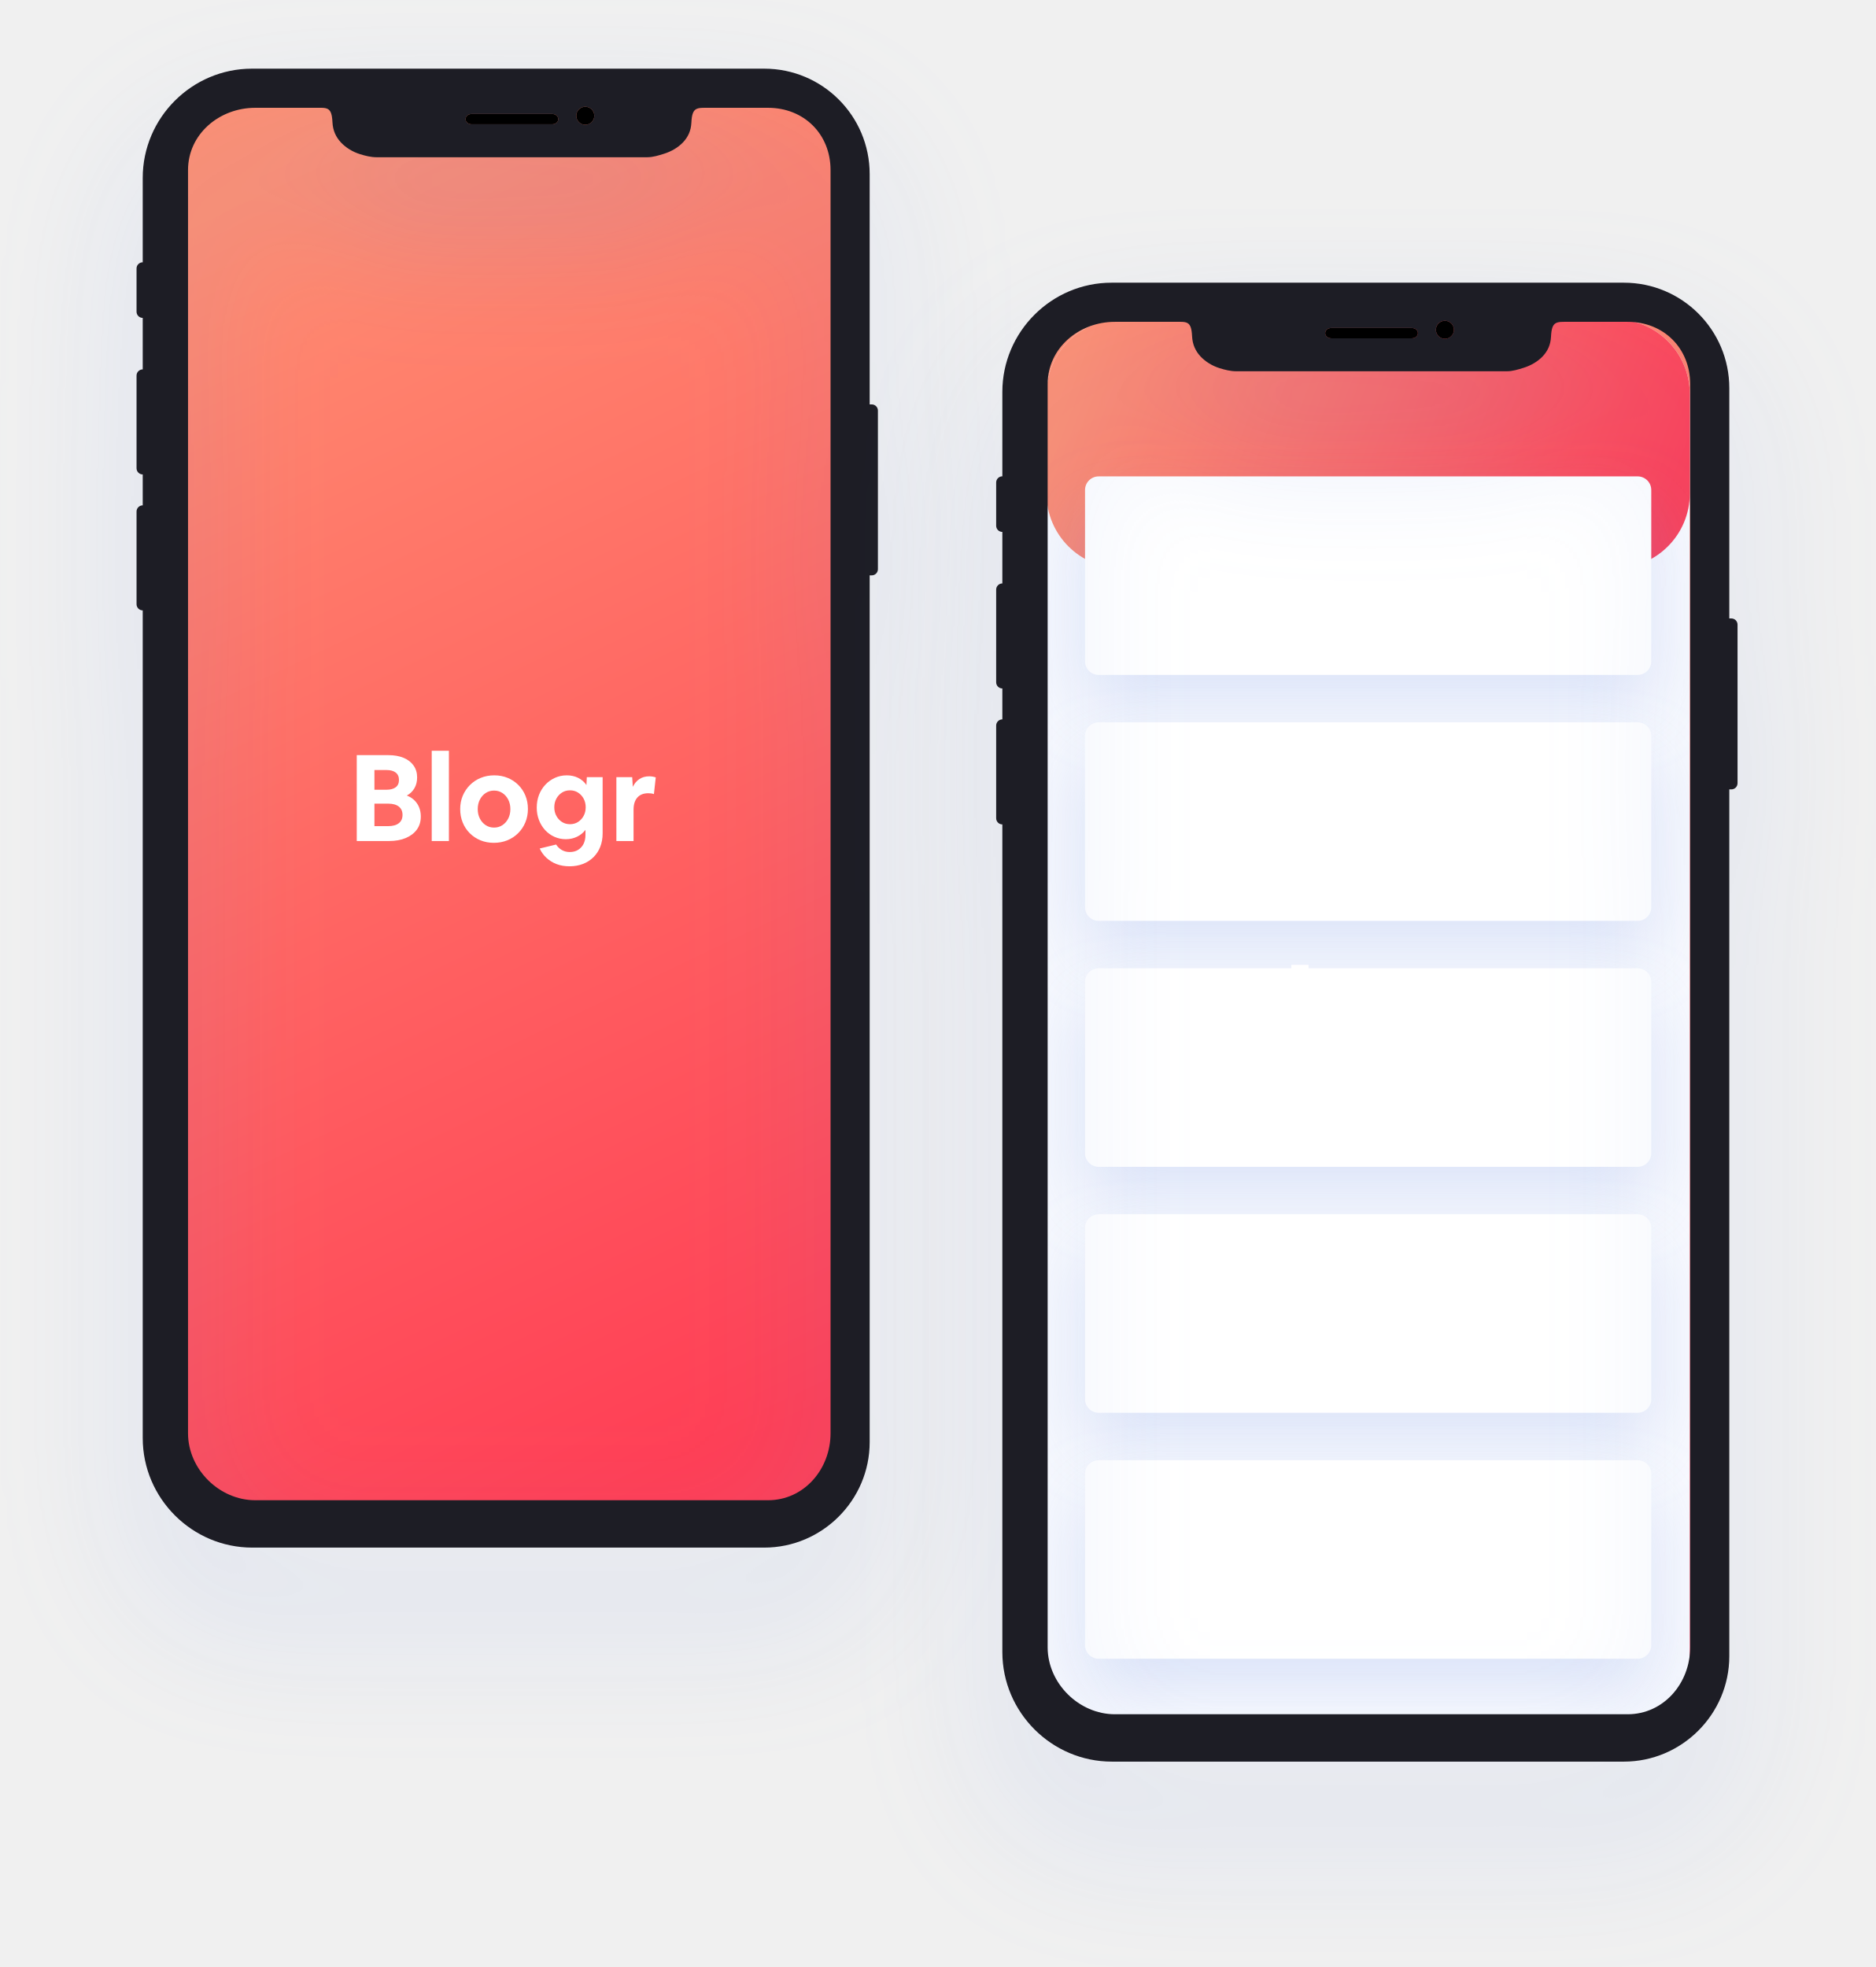
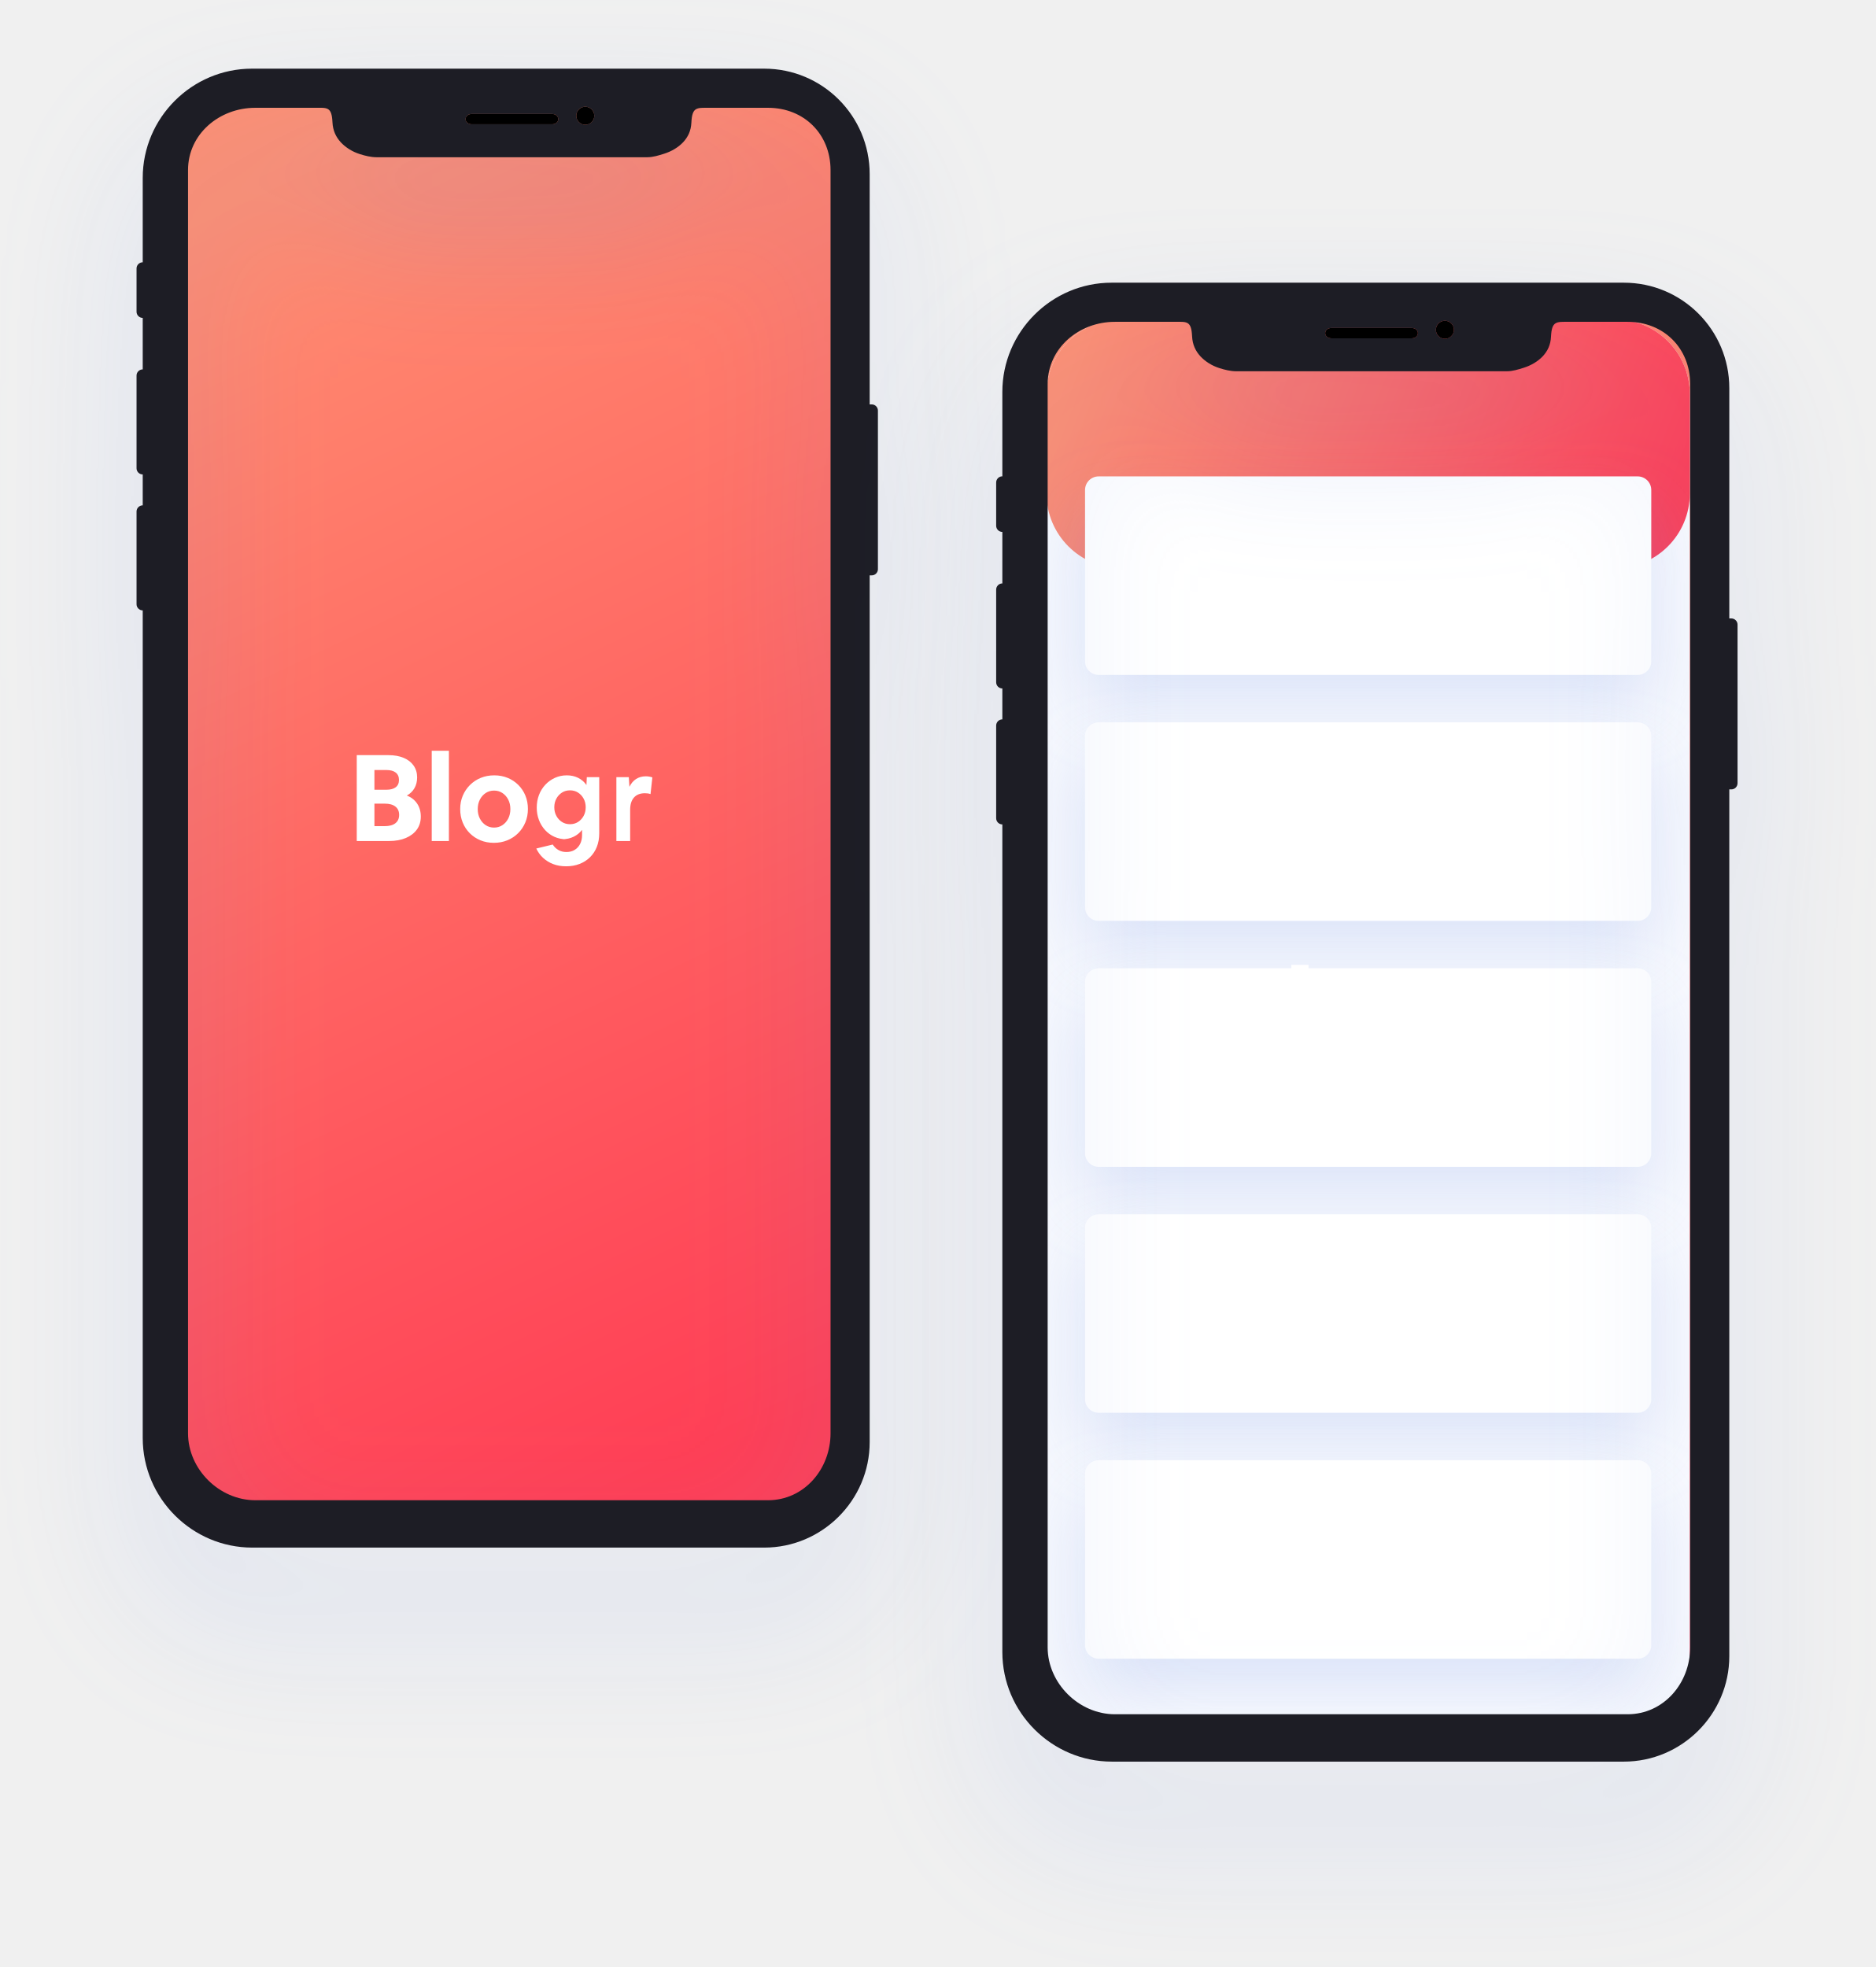
<svg xmlns="http://www.w3.org/2000/svg" xmlns:xlink="http://www.w3.org/1999/xlink" width="552" height="579">
  <defs>
    <filter x="-32.1%" y="-11.5%" width="164.2%" height="132.2%" filterUnits="objectBoundingBox" id="b">
      <feOffset dy="20" in="SourceAlpha" result="shadowOffsetOuter1" />
      <feGaussianBlur stdDeviation="20" in="shadowOffsetOuter1" result="shadowBlurOuter1" />
      <feColorMatrix values="0 0 0 0 0.422 0 0 0 0 0.554 0 0 0 0 0.894 0 0 0 0.243 0" in="shadowBlurOuter1" />
    </filter>
    <filter x="-21%" y="-42.8%" width="142%" height="219.8%" filterUnits="objectBoundingBox" id="e">
      <feOffset dy="10" in="SourceAlpha" result="shadowOffsetOuter1" />
      <feGaussianBlur stdDeviation="10" in="shadowOffsetOuter1" result="shadowBlurOuter1" />
      <feColorMatrix values="0 0 0 0 0.422 0 0 0 0 0.554 0 0 0 0 0.894 0 0 0 0.243 0" in="shadowBlurOuter1" />
    </filter>
    <filter x="-21%" y="-42.8%" width="142%" height="219.8%" filterUnits="objectBoundingBox" id="g">
      <feOffset dy="10" in="SourceAlpha" result="shadowOffsetOuter1" />
      <feGaussianBlur stdDeviation="10" in="shadowOffsetOuter1" result="shadowBlurOuter1" />
      <feColorMatrix values="0 0 0 0 0.422 0 0 0 0 0.554 0 0 0 0 0.894 0 0 0 0.243 0" in="shadowBlurOuter1" />
    </filter>
    <filter x="-21%" y="-42.8%" width="142%" height="219.8%" filterUnits="objectBoundingBox" id="i">
      <feOffset dy="10" in="SourceAlpha" result="shadowOffsetOuter1" />
      <feGaussianBlur stdDeviation="10" in="shadowOffsetOuter1" result="shadowBlurOuter1" />
      <feColorMatrix values="0 0 0 0 0.422 0 0 0 0 0.554 0 0 0 0 0.894 0 0 0 0.243 0" in="shadowBlurOuter1" />
    </filter>
    <filter x="-21%" y="-42.8%" width="142%" height="219.8%" filterUnits="objectBoundingBox" id="k">
      <feOffset dy="10" in="SourceAlpha" result="shadowOffsetOuter1" />
      <feGaussianBlur stdDeviation="10" in="shadowOffsetOuter1" result="shadowBlurOuter1" />
      <feColorMatrix values="0 0 0 0 0.422 0 0 0 0 0.554 0 0 0 0 0.894 0 0 0 0.243 0" in="shadowBlurOuter1" />
    </filter>
    <filter x="-21%" y="-42.8%" width="142%" height="219.8%" filterUnits="objectBoundingBox" id="m">
      <feOffset dy="10" in="SourceAlpha" result="shadowOffsetOuter1" />
      <feGaussianBlur stdDeviation="10" in="shadowOffsetOuter1" result="shadowBlurOuter1" />
      <feColorMatrix values="0 0 0 0 0.422 0 0 0 0 0.554 0 0 0 0 0.894 0 0 0 0.243 0" in="shadowBlurOuter1" />
    </filter>
    <filter x="-32.1%" y="-11.5%" width="164.2%" height="132.2%" filterUnits="objectBoundingBox" id="o">
      <feOffset dy="20" in="SourceAlpha" result="shadowOffsetOuter1" />
      <feGaussianBlur stdDeviation="20" in="shadowOffsetOuter1" result="shadowBlurOuter1" />
      <feColorMatrix values="0 0 0 0 0.422 0 0 0 0 0.554 0 0 0 0 0.894 0 0 0 0.243 0" in="shadowBlurOuter1" />
    </filter>
    <rect id="f" x="0" y="0" width="166.649" height="58.441" rx="4" />
    <rect id="h" x="0" y="72.397" width="166.649" height="58.441" rx="4" />
    <rect id="j" x="0" y="144.794" width="166.649" height="58.441" rx="4" />
    <rect id="l" x="0" y="217.192" width="166.649" height="58.441" rx="4" />
    <rect id="n" x="0" y="289.589" width="166.649" height="58.441" rx="4" />
    <linearGradient x1="38.371%" y1="0%" x2="61.629%" y2="100%" id="a">
      <stop stop-color="#FF8F71" offset="0%" />
      <stop stop-color="#FF3E55" offset="100%" />
    </linearGradient>
    <linearGradient x1="0%" y1="42.512%" x2="100%" y2="57.488%" id="d">
      <stop stop-color="#FF8F71" offset="0%" />
      <stop stop-color="#FF3E55" offset="100%" />
    </linearGradient>
    <path d="M204.442 401.894c0 10.587-7.815 19.708-18.398 19.708H35.126c-10.584 0-19.786-9.121-19.786-19.708V30.059c0-10.587 9.202-18.327 19.786-18.327h17.447c3.689 0 5.051-.422 5.275 4.255.116 2.43 1.007 4.318 2.435 5.881 1.426 1.534 3.39 2.794 5.646 3.501 1.531.48 3.236.914 4.861.914h79.751c1.626 0 3.33-.534 4.861-1.013 2.258-.707 4.22-1.887 5.647-3.392 1.428-1.535 2.319-3.344 2.434-5.773.223-4.676 1.587-4.373 5.276-4.373h17.285c10.583 0 18.398 7.74 18.398 18.327v371.835zM98.847 13.55h23.637c1.004 0 1.819.622 1.819 1.515 0 .893-.815 1.516-1.819 1.516H98.847c-1.005 0-1.818-.623-1.818-1.516s.813-1.515 1.818-1.515zm36.063.522a2.653 2.653 0 11-5.306 0 2.653 2.653 0 015.306 0zm81.048 84.968V31.254c0-17.144-13.893-31.042-31.032-31.042H34.148c-17.677 0-32.142 14.47-32.142 32.155v24.839a1.819 1.819 0 00-1.819 1.818v12.733a1.82 1.82 0 001.819 1.82v15.157a1.82 1.82 0 00-1.819 1.82v27.284a1.82 1.82 0 001.819 1.818v9.095a1.82 1.82 0 00-1.819 1.818v27.285a1.82 1.82 0 001.819 1.82V403.29c0 17.74 14.509 32.257 32.243 32.257h150.677c17.067 0 31.032-13.97 31.032-31.043v-255.14h.605a1.819 1.819 0 001.82-1.819v-46.685c0-1.005-.814-1.82-1.82-1.82h-.605z" id="c" />
    <path d="M204.442 401.894c0 10.587-7.815 19.708-18.398 19.708H35.126c-10.584 0-19.786-9.121-19.786-19.708V30.059c0-10.587 9.202-18.327 19.786-18.327h17.447c3.689 0 5.051-.422 5.275 4.255.116 2.43 1.007 4.318 2.435 5.881 1.426 1.534 3.39 2.794 5.646 3.501 1.531.48 3.236.914 4.861.914h79.751c1.626 0 3.33-.534 4.861-1.013 2.258-.707 4.22-1.887 5.647-3.392 1.428-1.535 2.319-3.344 2.434-5.773.223-4.676 1.587-4.373 5.276-4.373h17.285c10.583 0 18.398 7.74 18.398 18.327v371.835zM98.847 13.55h23.637c1.004 0 1.819.622 1.819 1.515 0 .893-.815 1.516-1.819 1.516H98.847c-1.005 0-1.818-.623-1.818-1.516s.813-1.515 1.818-1.515zm36.063.522a2.653 2.653 0 11-5.306 0 2.653 2.653 0 015.306 0zm81.048 84.968V31.254c0-17.144-13.893-31.042-31.032-31.042H34.148c-17.677 0-32.142 14.47-32.142 32.155v24.839a1.819 1.819 0 00-1.819 1.818v12.733a1.82 1.82 0 001.819 1.82v15.157a1.82 1.82 0 00-1.819 1.82v27.284a1.82 1.82 0 001.819 1.818v9.095a1.82 1.82 0 00-1.819 1.818v27.285a1.82 1.82 0 001.819 1.82V403.29c0 17.74 14.509 32.257 32.243 32.257h150.677c17.067 0 31.032-13.97 31.032-31.043v-255.14h.605a1.819 1.819 0 001.82-1.819v-46.685c0-1.005-.814-1.82-1.82-1.82h-.605z" id="p" />
  </defs>
  <g fill="none" fill-rule="evenodd">
    <g transform="translate(40 20)">
      <rect fill="url(#a)" x="8" y="5" width="204" height="423" rx="22" />
-       <path d="M65 227.56v-25.278h9.316c1.734 0 3.232.267 4.496.8 1.264.535 2.239 1.294 2.925 2.28.686.984 1.03 2.141 1.03 3.47 0 1.21-.266 2.273-.795 3.187a5.63 5.63 0 01-2.24 2.154c1.3.498 2.312 1.287 3.034 2.367s1.083 2.356 1.083 3.828c0 1.471-.385 2.74-1.155 3.809-.77 1.068-1.854 1.899-3.25 2.492s-3.045.89-4.947.89H65zm5.2-20.9v5.804h3.539c1.18 0 2.088-.243 2.726-.73.638-.487.957-1.205.957-2.154 0-.95-.32-1.673-.957-2.172-.638-.498-1.547-.747-2.726-.747h-3.54zm0 16.52h4.044c1.348 0 2.39-.285 3.124-.854.734-.57 1.101-1.389 1.101-2.457 0-1.068-.367-1.887-1.101-2.456-.735-.57-1.776-.855-3.124-.855H70.2v6.622zm16.863 4.38V201h5.056v26.56h-5.056zm18.272.533c-1.42 0-2.732-.249-3.936-.747a9.577 9.577 0 01-3.142-2.083 9.438 9.438 0 01-2.076-3.151c-.494-1.21-.74-2.528-.74-3.952s.252-2.735.758-3.934a9.78 9.78 0 012.112-3.15 9.594 9.594 0 013.178-2.101c1.216-.499 2.546-.748 3.99-.748 1.42 0 2.733.25 3.936.748a9.577 9.577 0 013.142 2.083 9.482 9.482 0 012.076 3.133c.494 1.198.74 2.51.74 3.934 0 1.424-.252 2.741-.758 3.951a9.73 9.73 0 01-2.112 3.169 9.594 9.594 0 01-3.178 2.1c-1.216.499-2.546.748-3.99.748zm.072-4.486c.915 0 1.733-.237 2.456-.712.722-.474 1.293-1.121 1.715-1.94.421-.819.632-1.75.632-2.795 0-1.044-.211-1.976-.632-2.795-.422-.818-.993-1.465-1.715-1.94-.723-.475-1.541-.712-2.456-.712s-1.733.237-2.455.712c-.723.475-1.294 1.122-1.716 1.94-.42.82-.632 1.75-.632 2.795s.211 1.976.632 2.795c.422.819.993 1.466 1.716 1.94.722.475 1.54.712 2.455.712zm21.124 3.418a8.081 8.081 0 01-3.376-.712 8.295 8.295 0 01-2.726-1.976 9.246 9.246 0 01-1.806-2.955c-.433-1.127-.65-2.344-.65-3.649 0-1.353.223-2.605.668-3.756a9.131 9.131 0 011.878-3.008 8.894 8.894 0 012.817-2.012c1.07-.486 2.232-.73 3.484-.73 1.228 0 2.335.244 3.322.73a6.447 6.447 0 012.456 2.118l.108-2.314h4.658v16.555c0 1.448-.234 2.765-.704 3.952a8.774 8.774 0 01-2.004 3.062 8.961 8.961 0 01-3.087 1.976c-1.192.463-2.51.694-3.954.694-1.42 0-2.697-.22-3.828-.659a9.174 9.174 0 01-2.961-1.833 8.656 8.656 0 01-1.986-2.742l4.839-1.174a4.737 4.737 0 001.679 1.62c.686.391 1.462.587 2.329.587.939 0 1.751-.208 2.437-.623a4.283 4.283 0 001.607-1.745c.385-.747.578-1.62.578-2.616v-1.531a6.795 6.795 0 01-2.474 2.011c-.999.487-2.1.73-3.304.73zm1.228-4.415c.89 0 1.68-.22 2.365-.658a4.816 4.816 0 001.643-1.78c.41-.748.614-1.596.614-2.546 0-.95-.204-1.798-.614-2.545a4.816 4.816 0 00-1.643-1.78c-.686-.44-1.474-.66-2.365-.66-.89 0-1.679.22-2.365.66a4.816 4.816 0 00-1.643 1.78c-.41.747-.614 1.596-.614 2.545 0 .95.205 1.798.614 2.546.41.747.957 1.34 1.643 1.78.686.439 1.474.658 2.365.658zm13.65 4.95V208.76h4.658l.18 2.848c.482-.996 1.132-1.762 1.95-2.296.819-.534 1.782-.801 2.89-.801.336 0 .673.03 1.01.089.337.06.638.137.903.231l-.542 4.914a3.86 3.86 0 00-.812-.196 6.647 6.647 0 00-.849-.054c-1.396 0-2.467.422-3.213 1.264-.747.843-1.12 2.035-1.12 3.578v9.221h-5.055z" fill="#FFF" fill-rule="nonzero" />
+       <path d="M65 227.56v-25.278h9.316c1.734 0 3.232.267 4.496.8 1.264.535 2.239 1.294 2.925 2.28.686.984 1.03 2.141 1.03 3.47 0 1.21-.266 2.273-.795 3.187a5.63 5.63 0 01-2.24 2.154c1.3.498 2.312 1.287 3.034 2.367s1.083 2.356 1.083 3.828c0 1.471-.385 2.74-1.155 3.809-.77 1.068-1.854 1.899-3.25 2.492s-3.045.89-4.947.89H65zm5.2-20.9v5.804h3.539c1.18 0 2.088-.243 2.726-.73.638-.487.957-1.205.957-2.154 0-.95-.32-1.673-.957-2.172-.638-.498-1.547-.747-2.726-.747h-3.54zm0 16.52h3.044c1.348 0 2.39-.285 3.124-.854.734-.57 1.101-1.389 1.101-2.457 0-1.068-.367-1.887-1.101-2.456-.735-.57-1.776-.855-3.124-.855H70.2v6.622zm16.863 4.38V201h5.056v26.56h-5.056zm18.272.533c-1.42 0-2.732-.249-3.936-.747a9.577 9.577 0 01-3.142-2.083 9.438 9.438 0 01-2.076-3.151c-.494-1.21-.74-2.528-.74-3.952s.252-2.735.758-3.934a9.78 9.78 0 012.112-3.15 9.594 9.594 0 013.178-2.101c1.216-.499 2.546-.748 3.99-.748 1.42 0 2.733.25 3.936.748a9.577 9.577 0 013.142 2.083 9.482 9.482 0 012.076 3.133c.494 1.198.74 2.51.74 3.934 0 1.424-.252 2.741-.758 3.951a9.73 9.73 0 01-2.112 3.169 9.594 9.594 0 01-3.178 2.1c-1.216.499-2.546.748-3.99.748zm.072-4.486c.915 0 1.733-.237 2.456-.712.722-.474 1.293-1.121 1.715-1.94.421-.819.632-1.75.632-2.795 0-1.044-.211-1.976-.632-2.795-.422-.818-.993-1.465-1.715-1.94-.723-.475-1.541-.712-2.456-.712s-1.733.237-2.455.712c-.723.475-1.294 1.122-1.716 1.94-.42.82-.632 1.75-.632 2.795s.211 1.976.632 2.795c.422.819.993 1.466 1.716 1.94.722.475 1.54.712 2.455.712zm21.124 3.418a8.081 8.081 0 01-3.376-.712 8.295 8.295 0 01-2.726-1.976 9.246 9.246 0 01-1.806-2.955c-.433-1.127-.65-2.344-.65-3.649 0-1.353.223-2.605.668-3.756a9.131 9.131 0 011.878-3.008 8.894 8.894 0 012.817-2.012c1.07-.486 2.232-.73 3.484-.73 1.228 0 2.335.244 3.322.73a6.447 6.447 0 012.456 2.118l.108-2.314h3.658v16.555c0 1.448-.234 2.765-.704 3.952a8.774 8.774 0 01-2.004 3.062 8.961 8.961 0 01-3.087 1.976c-1.192.463-2.51.694-3.954.694-1.42 0-2.697-.22-3.828-.659a9.174 9.174 0 01-2.961-1.833 8.656 8.656 0 01-1.986-2.742l4.839-1.174a4.737 4.737 0 001.679 1.62c.686.391 1.462.587 2.329.587.939 0 1.751-.208 2.437-.623a4.283 4.283 0 001.607-1.745c.385-.747.578-1.62.578-2.616v-1.531a6.795 6.795 0 01-2.474 2.011c-.999.487-2.1.73-3.304.73zm1.228-4.415c.89 0 1.68-.22 2.365-.658a4.816 4.816 0 001.643-1.78c.41-.748.614-1.596.614-2.546 0-.95-.204-1.798-.614-2.545a4.816 4.816 0 00-1.643-1.78c-.686-.44-1.474-.66-2.365-.66-.89 0-1.679.22-2.365.66a4.816 4.816 0 00-1.643 1.78c-.41.747-.614 1.596-.614 2.545 0 .95.205 1.798.614 2.546.41.747.957 1.34 1.643 1.78.686.439 1.474.658 2.365.658zm13.65 4.95V208.76h3.658l.18 2.848c.482-.996 1.132-1.762 1.95-2.296.819-.534 1.782-.801 2.89-.801.336 0 .673.03 1.01.089.337.06.638.137.903.231l-.542 4.914a3.86 3.86 0 00-.812-.196 6.647 6.647 0 00-.849-.054c-1.396 0-2.467.422-3.213 1.264-.747.843-1.12 2.035-1.12 3.578v9.221h-5.055z" fill="#FFF" fill-rule="nonzero" />
      <use fill="#000" filter="url(#b)" xlink:href="#c" />
      <use fill="#1D1D25" xlink:href="#c" />
      <path d="M122.484 13.55H98.847c-1.005 0-1.819.624-1.819 1.517 0 .892.814 1.515 1.82 1.515h23.636c1.005 0 1.82-.623 1.82-1.515 0-.893-.815-1.517-1.82-1.517M132.258 11.42a2.653 2.653 0 10.002 5.306 2.653 2.653 0 00-.002-5.306" fill="#000" />
    </g>
    <g transform="translate(293 83)">
      <rect fill="url(#a)" x="8" y="5" width="204" height="423" rx="22" />
      <rect fill="#FFF" x="15" y="11" width="189.335" height="414.321" rx="22" />
      <rect fill="url(#d)" x="15" y="11" width="189.335" height="73.269" rx="22" />
      <g transform="translate(26.343 57.23)">
        <use fill="#000" filter="url(#e)" xlink:href="#f" />
        <use fill="#FFF" xlink:href="#f" />
      </g>
      <g transform="translate(26.343 57.23)">
        <use fill="#000" filter="url(#g)" xlink:href="#h" />
        <use fill="#FFF" xlink:href="#h" />
      </g>
      <g transform="translate(26.343 57.23)">
        <use fill="#000" filter="url(#i)" xlink:href="#j" />
        <use fill="#FFF" xlink:href="#j" />
      </g>
      <g transform="translate(26.343 57.23)">
        <use fill="#000" filter="url(#k)" xlink:href="#l" />
        <use fill="#FFF" xlink:href="#l" />
      </g>
      <g transform="translate(26.343 57.23)">
        <use fill="#000" filter="url(#m)" xlink:href="#n" />
        <use fill="#FFF" xlink:href="#n" />
      </g>
-       <path d="M65 227.56v-25.278h9.316c1.734 0 3.232.267 4.496.8 1.264.535 2.239 1.294 2.925 2.28.686.984 1.03 2.141 1.03 3.47 0 1.21-.266 2.273-.795 3.187a5.63 5.63 0 01-2.24 2.154c1.3.498 2.312 1.287 3.034 2.367s1.083 2.356 1.083 3.828c0 1.471-.385 2.74-1.155 3.809-.77 1.068-1.854 1.899-3.25 2.492s-3.045.89-4.947.89H65zm5.2-20.9v5.804h3.539c1.18 0 2.088-.243 2.726-.73.638-.487.957-1.205.957-2.154 0-.95-.32-1.673-.957-2.172-.638-.498-1.547-.747-2.726-.747h-3.54zm0 16.52h4.044c1.348 0 2.39-.285 3.124-.854.734-.57 1.101-1.389 1.101-2.457 0-1.068-.367-1.887-1.101-2.456-.735-.57-1.776-.855-3.124-.855H70.2v6.622zm16.863 4.38V201h5.056v26.56h-5.056zm18.272.533c-1.42 0-2.732-.249-3.936-.747a9.577 9.577 0 01-3.142-2.083 9.438 9.438 0 01-2.076-3.151c-.494-1.21-.74-2.528-.74-3.952s.252-2.735.758-3.934a9.78 9.78 0 012.112-3.15 9.594 9.594 0 013.178-2.101c1.216-.499 2.546-.748 3.99-.748 1.42 0 2.733.25 3.936.748a9.577 9.577 0 013.142 2.083 9.482 9.482 0 012.076 3.133c.494 1.198.74 2.51.74 3.934 0 1.424-.252 2.741-.758 3.951a9.73 9.73 0 01-2.112 3.169 9.594 9.594 0 01-3.178 2.1c-1.216.499-2.546.748-3.99.748zm.072-4.486c.915 0 1.733-.237 2.456-.712.722-.474 1.293-1.121 1.715-1.94.421-.819.632-1.75.632-2.795 0-1.044-.211-1.976-.632-2.795-.422-.818-.993-1.465-1.715-1.94-.723-.475-1.541-.712-2.456-.712s-1.733.237-2.455.712c-.723.475-1.294 1.122-1.716 1.94-.42.82-.632 1.75-.632 2.795s.211 1.976.632 2.795c.422.819.993 1.466 1.716 1.94.722.475 1.54.712 2.455.712zm21.124 3.418a8.081 8.081 0 01-3.376-.712 8.295 8.295 0 01-2.726-1.976 9.246 9.246 0 01-1.806-2.955c-.433-1.127-.65-2.344-.65-3.649 0-1.353.223-2.605.668-3.756a9.131 9.131 0 011.878-3.008 8.894 8.894 0 012.817-2.012c1.07-.486 2.232-.73 3.484-.73 1.228 0 2.335.244 3.322.73a6.447 6.447 0 012.456 2.118l.108-2.314h4.658v16.555c0 1.448-.234 2.765-.704 3.952a8.774 8.774 0 01-2.004 3.062 8.961 8.961 0 01-3.087 1.976c-1.192.463-2.51.694-3.954.694-1.42 0-2.697-.22-3.828-.659a9.174 9.174 0 01-2.961-1.833 8.656 8.656 0 01-1.986-2.742l4.839-1.174a4.737 4.737 0 001.679 1.62c.686.391 1.462.587 2.329.587.939 0 1.751-.208 2.437-.623a4.283 4.283 0 001.607-1.745c.385-.747.578-1.62.578-2.616v-1.531a6.795 6.795 0 01-2.474 2.011c-.999.487-2.1.73-3.304.73zm1.228-4.415c.89 0 1.68-.22 2.365-.658a4.816 4.816 0 001.643-1.78c.41-.748.614-1.596.614-2.546 0-.95-.204-1.798-.614-2.545a4.816 4.816 0 00-1.643-1.78c-.686-.44-1.474-.66-2.365-.66-.89 0-1.679.22-2.365.66a4.816 4.816 0 00-1.643 1.78c-.41.747-.614 1.596-.614 2.545 0 .95.205 1.798.614 2.546.41.747.957 1.34 1.643 1.78.686.439 1.474.658 2.365.658zm13.65 4.95V208.76h4.658l.18 2.848c.482-.996 1.132-1.762 1.95-2.296.819-.534 1.782-.801 2.89-.801.336 0 .673.03 1.01.089.337.06.638.137.903.231l-.542 4.914a3.86 3.86 0 00-.812-.196 6.647 6.647 0 00-.849-.054c-1.396 0-2.467.422-3.213 1.264-.747.843-1.12 2.035-1.12 3.578v9.221h-5.055z" fill="#FFF" fill-rule="nonzero" />
+       <path d="M65 227.56v-25.278h9.316c1.734 0 3.232.267 4.496.8 1.264.535 2.239 1.294 2.925 2.28.686.984 1.03 2.141 1.03 3.47 0 1.21-.266 2.273-.795 3.187a5.63 5.63 0 01-2.24 2.154c1.3.498 2.312 1.287 3.034 2.367s1.083 2.356 1.083 3.828c0 1.471-.385 2.74-1.155 3.809-.77 1.068-1.854 1.899-3.25 2.492s-3.045.89-4.947.89H65zm5.2-20.9v5.804h3.539c1.18 0 2.088-.243 2.726-.73.638-.487.957-1.205.957-2.154 0-.95-.32-1.673-.957-2.172-.638-.498-1.547-.747-2.726-.747h-3.54zm0 16.52h3.044c1.348 0 2.39-.285 3.124-.854.734-.57 1.101-1.389 1.101-2.457 0-1.068-.367-1.887-1.101-2.456-.735-.57-1.776-.855-3.124-.855H70.2v6.622zm16.863 4.38V201h5.056v26.56h-5.056zm18.272.533c-1.42 0-2.732-.249-3.936-.747a9.577 9.577 0 01-3.142-2.083 9.438 9.438 0 01-2.076-3.151c-.494-1.21-.74-2.528-.74-3.952s.252-2.735.758-3.934a9.78 9.78 0 012.112-3.15 9.594 9.594 0 013.178-2.101c1.216-.499 2.546-.748 3.99-.748 1.42 0 2.733.25 3.936.748a9.577 9.577 0 013.142 2.083 9.482 9.482 0 012.076 3.133c.494 1.198.74 2.51.74 3.934 0 1.424-.252 2.741-.758 3.951a9.73 9.73 0 01-2.112 3.169 9.594 9.594 0 01-3.178 2.1c-1.216.499-2.546.748-3.99.748zm.072-4.486c.915 0 1.733-.237 2.456-.712.722-.474 1.293-1.121 1.715-1.94.421-.819.632-1.75.632-2.795 0-1.044-.211-1.976-.632-2.795-.422-.818-.993-1.465-1.715-1.94-.723-.475-1.541-.712-2.456-.712s-1.733.237-2.455.712c-.723.475-1.294 1.122-1.716 1.94-.42.82-.632 1.75-.632 2.795s.211 1.976.632 2.795c.422.819.993 1.466 1.716 1.94.722.475 1.54.712 2.455.712zm21.124 3.418a8.081 8.081 0 01-3.376-.712 8.295 8.295 0 01-2.726-1.976 9.246 9.246 0 01-1.806-2.955c-.433-1.127-.65-2.344-.65-3.649 0-1.353.223-2.605.668-3.756a9.131 9.131 0 011.878-3.008 8.894 8.894 0 012.817-2.012c1.07-.486 2.232-.73 3.484-.73 1.228 0 2.335.244 3.322.73a6.447 6.447 0 012.456 2.118l.108-2.314h3.658v16.555c0 1.448-.234 2.765-.704 3.952a8.774 8.774 0 01-2.004 3.062 8.961 8.961 0 01-3.087 1.976c-1.192.463-2.51.694-3.954.694-1.42 0-2.697-.22-3.828-.659a9.174 9.174 0 01-2.961-1.833 8.656 8.656 0 01-1.986-2.742l4.839-1.174a4.737 4.737 0 001.679 1.62c.686.391 1.462.587 2.329.587.939 0 1.751-.208 2.437-.623a4.283 4.283 0 001.607-1.745c.385-.747.578-1.62.578-2.616v-1.531a6.795 6.795 0 01-2.474 2.011c-.999.487-2.1.73-3.304.73zm1.228-4.415c.89 0 1.68-.22 2.365-.658a4.816 4.816 0 001.643-1.78c.41-.748.614-1.596.614-2.546 0-.95-.204-1.798-.614-2.545a4.816 4.816 0 00-1.643-1.78c-.686-.44-1.474-.66-2.365-.66-.89 0-1.679.22-2.365.66a4.816 4.816 0 00-1.643 1.78c-.41.747-.614 1.596-.614 2.545 0 .95.205 1.798.614 2.546.41.747.957 1.34 1.643 1.78.686.439 1.474.658 2.365.658zm13.65 4.95V208.76h3.658l.18 2.848c.482-.996 1.132-1.762 1.95-2.296.819-.534 1.782-.801 2.89-.801.336 0 .673.03 1.01.089.337.06.638.137.903.231l-.542 4.914a3.86 3.86 0 00-.812-.196 6.647 6.647 0 00-.849-.054c-1.396 0-2.467.422-3.213 1.264-.747.843-1.12 2.035-1.12 3.578v9.221h-5.055z" fill="#FFF" fill-rule="nonzero" />
      <g>
        <use fill="#000" filter="url(#o)" xlink:href="#p" />
        <use fill="#1D1D25" xlink:href="#p" />
        <path d="M122.484 13.55H98.847c-1.005 0-1.819.624-1.819 1.517 0 .892.814 1.515 1.82 1.515h23.636c1.005 0 1.82-.623 1.82-1.515 0-.893-.815-1.517-1.82-1.517M132.258 11.42a2.653 2.653 0 10.002 5.306 2.653 2.653 0 00-.002-5.306" fill="#000" />
      </g>
    </g>
  </g>
</svg>
